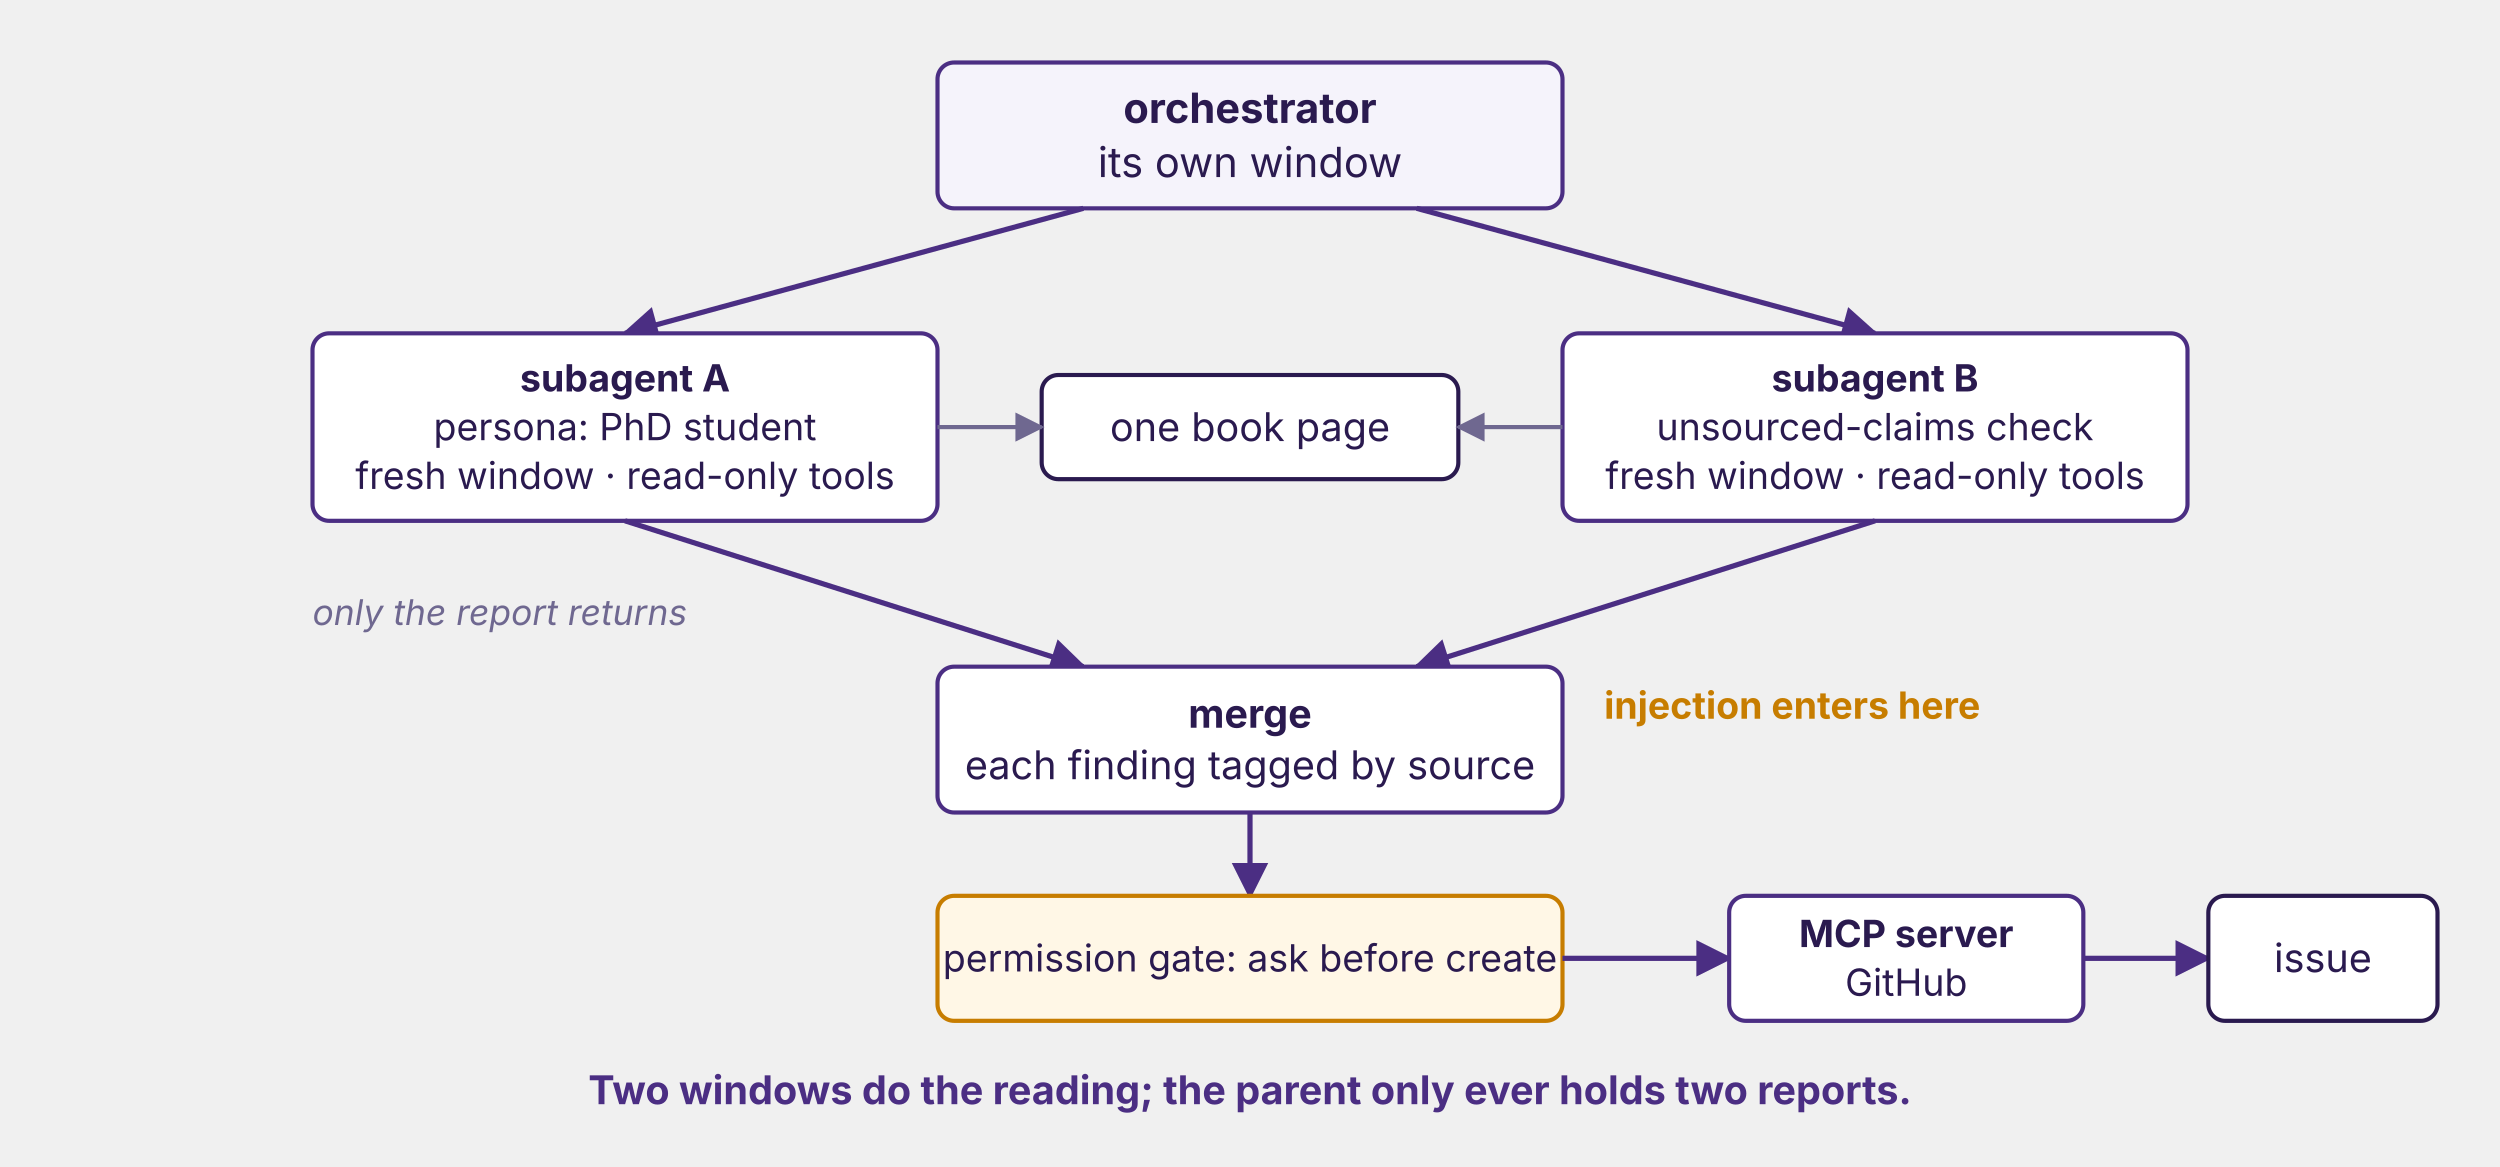
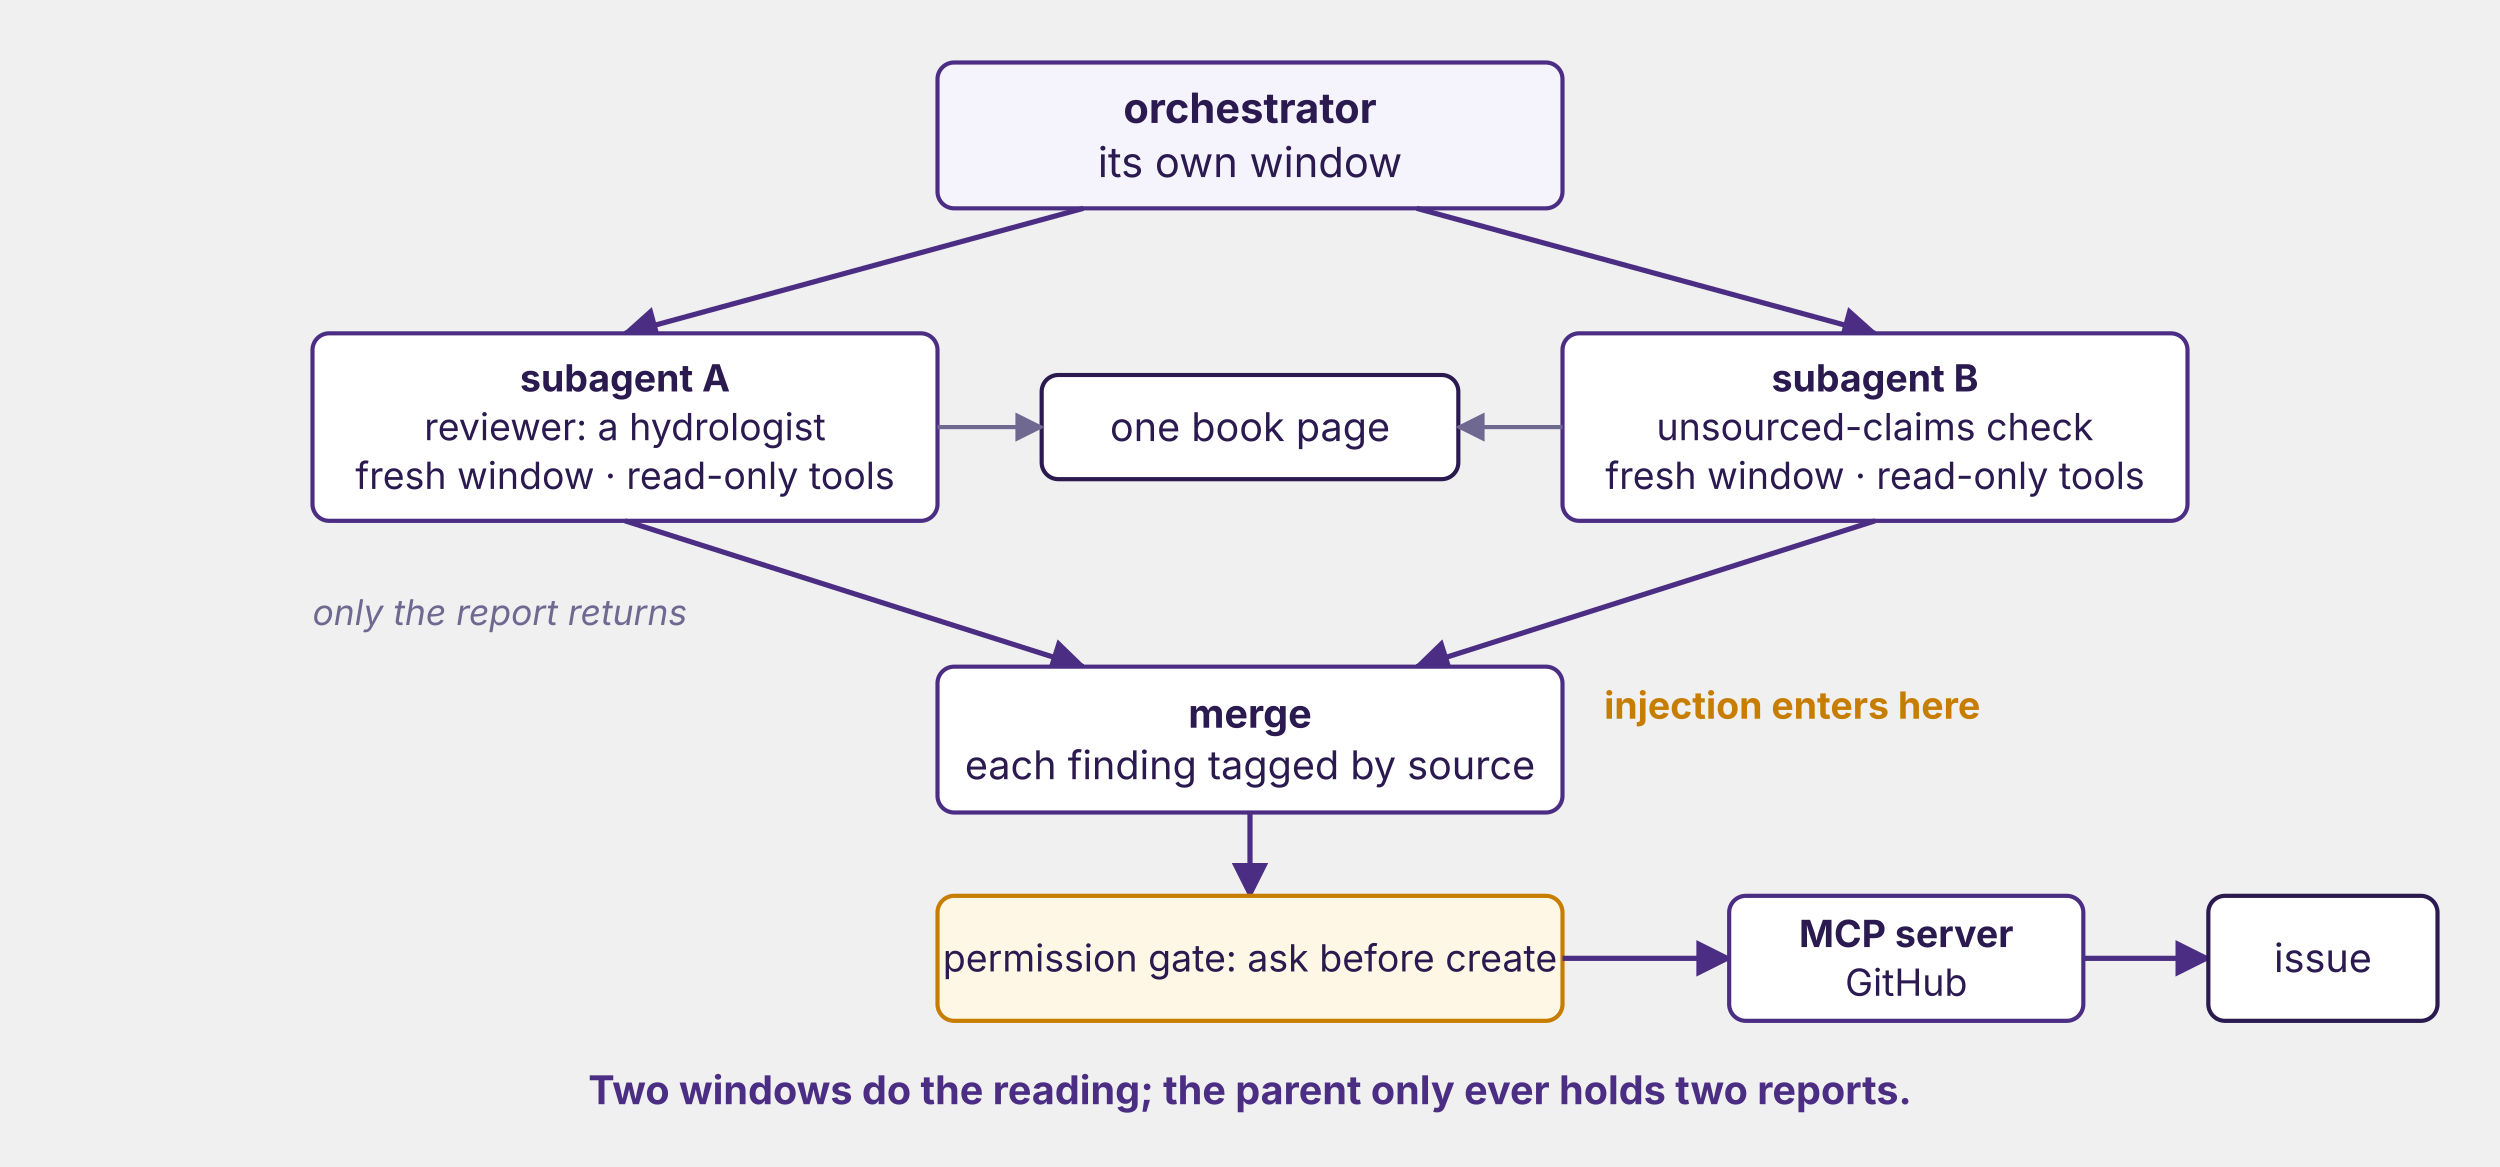
<svg xmlns="http://www.w3.org/2000/svg" viewBox="0 0 1200 560" width="1200" height="560" font-family="Inter, Helvetica, Arial, sans-serif" font-size="22">
  <defs>
    <marker id="a-purple" viewBox="0 0 10 10" refX="9" refY="5" markerWidth="7" markerHeight="7" orient="auto-start-reverse">
      <path d="M 0 0 L 10 5 L 0 10 z" fill="#4b2e83" />
    </marker>
    <marker id="a-red" viewBox="0 0 10 10" refX="9" refY="5" markerWidth="7" markerHeight="7" orient="auto-start-reverse">
      <path d="M 0 0 L 10 5 L 0 10 z" fill="#b3402a" />
    </marker>
    <marker id="a-amber" viewBox="0 0 10 10" refX="9" refY="5" markerWidth="7" markerHeight="7" orient="auto-start-reverse">
      <path d="M 0 0 L 10 5 L 0 10 z" fill="#c77d00" />
    </marker>
    <marker id="a-stone" viewBox="0 0 10 10" refX="9" refY="5" markerWidth="7" markerHeight="7" orient="auto-start-reverse">
      <path d="M 0 0 L 10 5 L 0 10 z" fill="#6f6890" />
    </marker>
  </defs>
  <rect x="450" y="30" width="300" height="70" rx="8" fill="#f5f3fb" stroke="#4b2e83" stroke-width="2" />
  <text x="600.0" y="59.0" text-anchor="middle" font-size="20" fill="#2a1a4f" font-weight="700">orchestrator</text>
  <text x="600.0" y="85.0" text-anchor="middle" font-size="20" fill="#2a1a4f">its own window</text>
  <line x1="520" y1="100" x2="300" y2="160" stroke="#4b2e83" stroke-width="2.5" marker-end="url(#a-purple)" />
  <line x1="680" y1="100" x2="900" y2="160" stroke="#4b2e83" stroke-width="2.5" marker-end="url(#a-purple)" />
  <rect x="150" y="160" width="300" height="90" rx="8" fill="#fff" stroke="#4b2e83" stroke-width="2" />
  <text x="300.0" y="187.9" text-anchor="middle" font-size="18" fill="#2a1a4f" font-weight="700">subagent A</text>
-   <text x="300.0" y="211.3" text-anchor="middle" font-size="18" fill="#2a1a4f">persona: PhD student</text>
+   <text x="300.0" y="211.3" text-anchor="middle" font-size="18" fill="#2a1a4f">reviewer: a hydrologist</text>
  <text x="300.0" y="234.7" text-anchor="middle" font-size="18" fill="#2a1a4f">fresh window · read-only tools</text>
  <rect x="750" y="160" width="300" height="90" rx="8" fill="#fff" stroke="#4b2e83" stroke-width="2" />
  <text x="900.0" y="187.9" text-anchor="middle" font-size="18" fill="#2a1a4f" font-weight="700">subagent B</text>
  <text x="900.0" y="211.3" text-anchor="middle" font-size="18" fill="#2a1a4f">unsourced-claims check</text>
  <text x="900.0" y="234.7" text-anchor="middle" font-size="18" fill="#2a1a4f">fresh window · read-only tools</text>
  <rect x="500" y="180" width="200" height="50" rx="8" fill="#fff" stroke="#2a1a4f" stroke-width="2" />
  <text x="600.0" y="211.7" text-anchor="middle" font-size="19" fill="#2a1a4f">one book page</text>
  <line x1="450" y1="205" x2="500" y2="205" stroke="#6f6890" stroke-width="2" marker-end="url(#a-stone)" />
  <line x1="750" y1="205" x2="700" y2="205" stroke="#6f6890" stroke-width="2" marker-end="url(#a-stone)" />
  <line x1="300" y1="250" x2="520" y2="320" stroke="#4b2e83" stroke-width="2.5" marker-end="url(#a-purple)" />
  <line x1="900" y1="250" x2="680" y2="320" stroke="#4b2e83" stroke-width="2.5" marker-end="url(#a-purple)" />
  <text x="150" y="300" text-anchor="start" font-size="17" fill="#6f6890" font-style="italic">only the report returns</text>
  <rect x="450" y="320" width="300" height="70" rx="8" fill="#fff" stroke="#4b2e83" stroke-width="2" />
  <text x="600.0" y="349.3" text-anchor="middle" font-size="19" fill="#2a1a4f" font-weight="700">merge</text>
  <text x="600.0" y="374.0" text-anchor="middle" font-size="19" fill="#2a1a4f">each finding tagged by source</text>
  <text x="770" y="345" text-anchor="start" font-size="18" fill="#c77d00" font-weight="700">injection enters here</text>
  <line x1="600" y1="390" x2="600" y2="430" stroke="#4b2e83" stroke-width="2.5" marker-end="url(#a-purple)" />
  <rect x="450" y="430" width="300" height="60" rx="8" fill="#fff7e6" stroke="#c77d00" stroke-width="2" />
  <text x="600.0" y="466.3" text-anchor="middle" font-size="18" fill="#2a1a4f">permission gate: ask before create</text>
  <line x1="750" y1="460" x2="830" y2="460" stroke="#4b2e83" stroke-width="2.5" marker-end="url(#a-purple)" />
  <rect x="830" y="430" width="170" height="60" rx="8" fill="#fff" stroke="#4b2e83" stroke-width="2" />
  <text x="915.0" y="454.6" text-anchor="middle" font-size="18" fill="#2a1a4f" font-weight="700">MCP server</text>
  <text x="915.0" y="478.0" text-anchor="middle" font-size="18" fill="#2a1a4f">GitHub</text>
  <line x1="1000" y1="460" x2="1060" y2="460" stroke="#4b2e83" stroke-width="2.5" marker-end="url(#a-purple)" />
  <rect x="1060" y="430" width="110" height="60" rx="8" fill="#fff" stroke="#2a1a4f" stroke-width="2" />
  <text x="1115.0" y="466.6" text-anchor="middle" font-size="19" fill="#2a1a4f">issue</text>
  <text x="600" y="530" text-anchor="middle" font-size="19" fill="#4b2e83" font-weight="700">Two windows do the reading; the parent only ever holds two reports.</text>
</svg>
